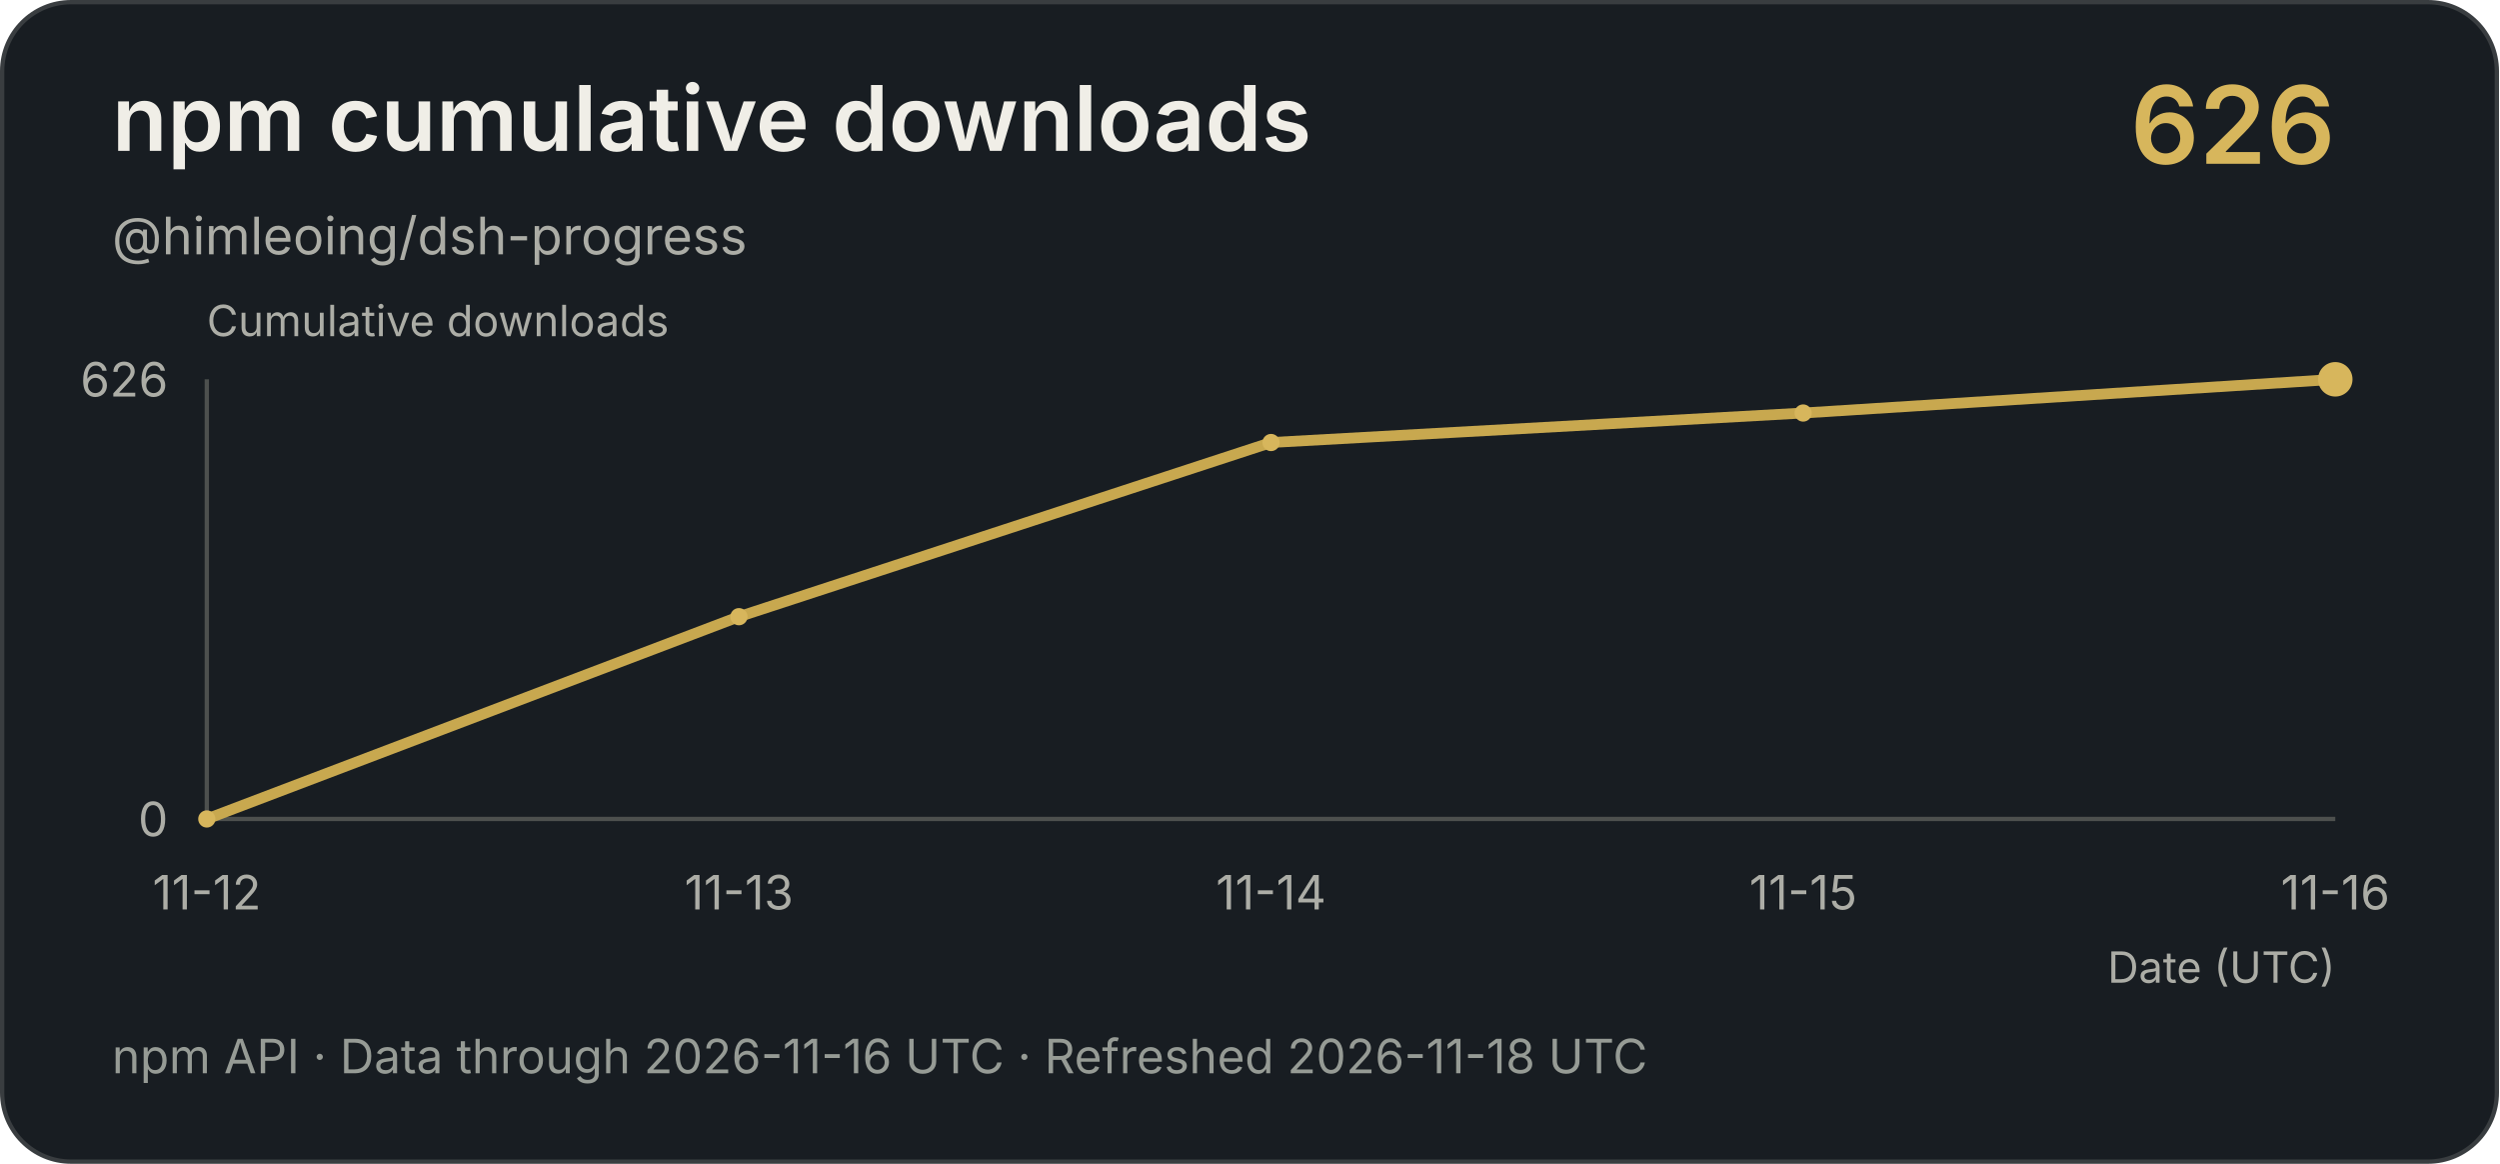
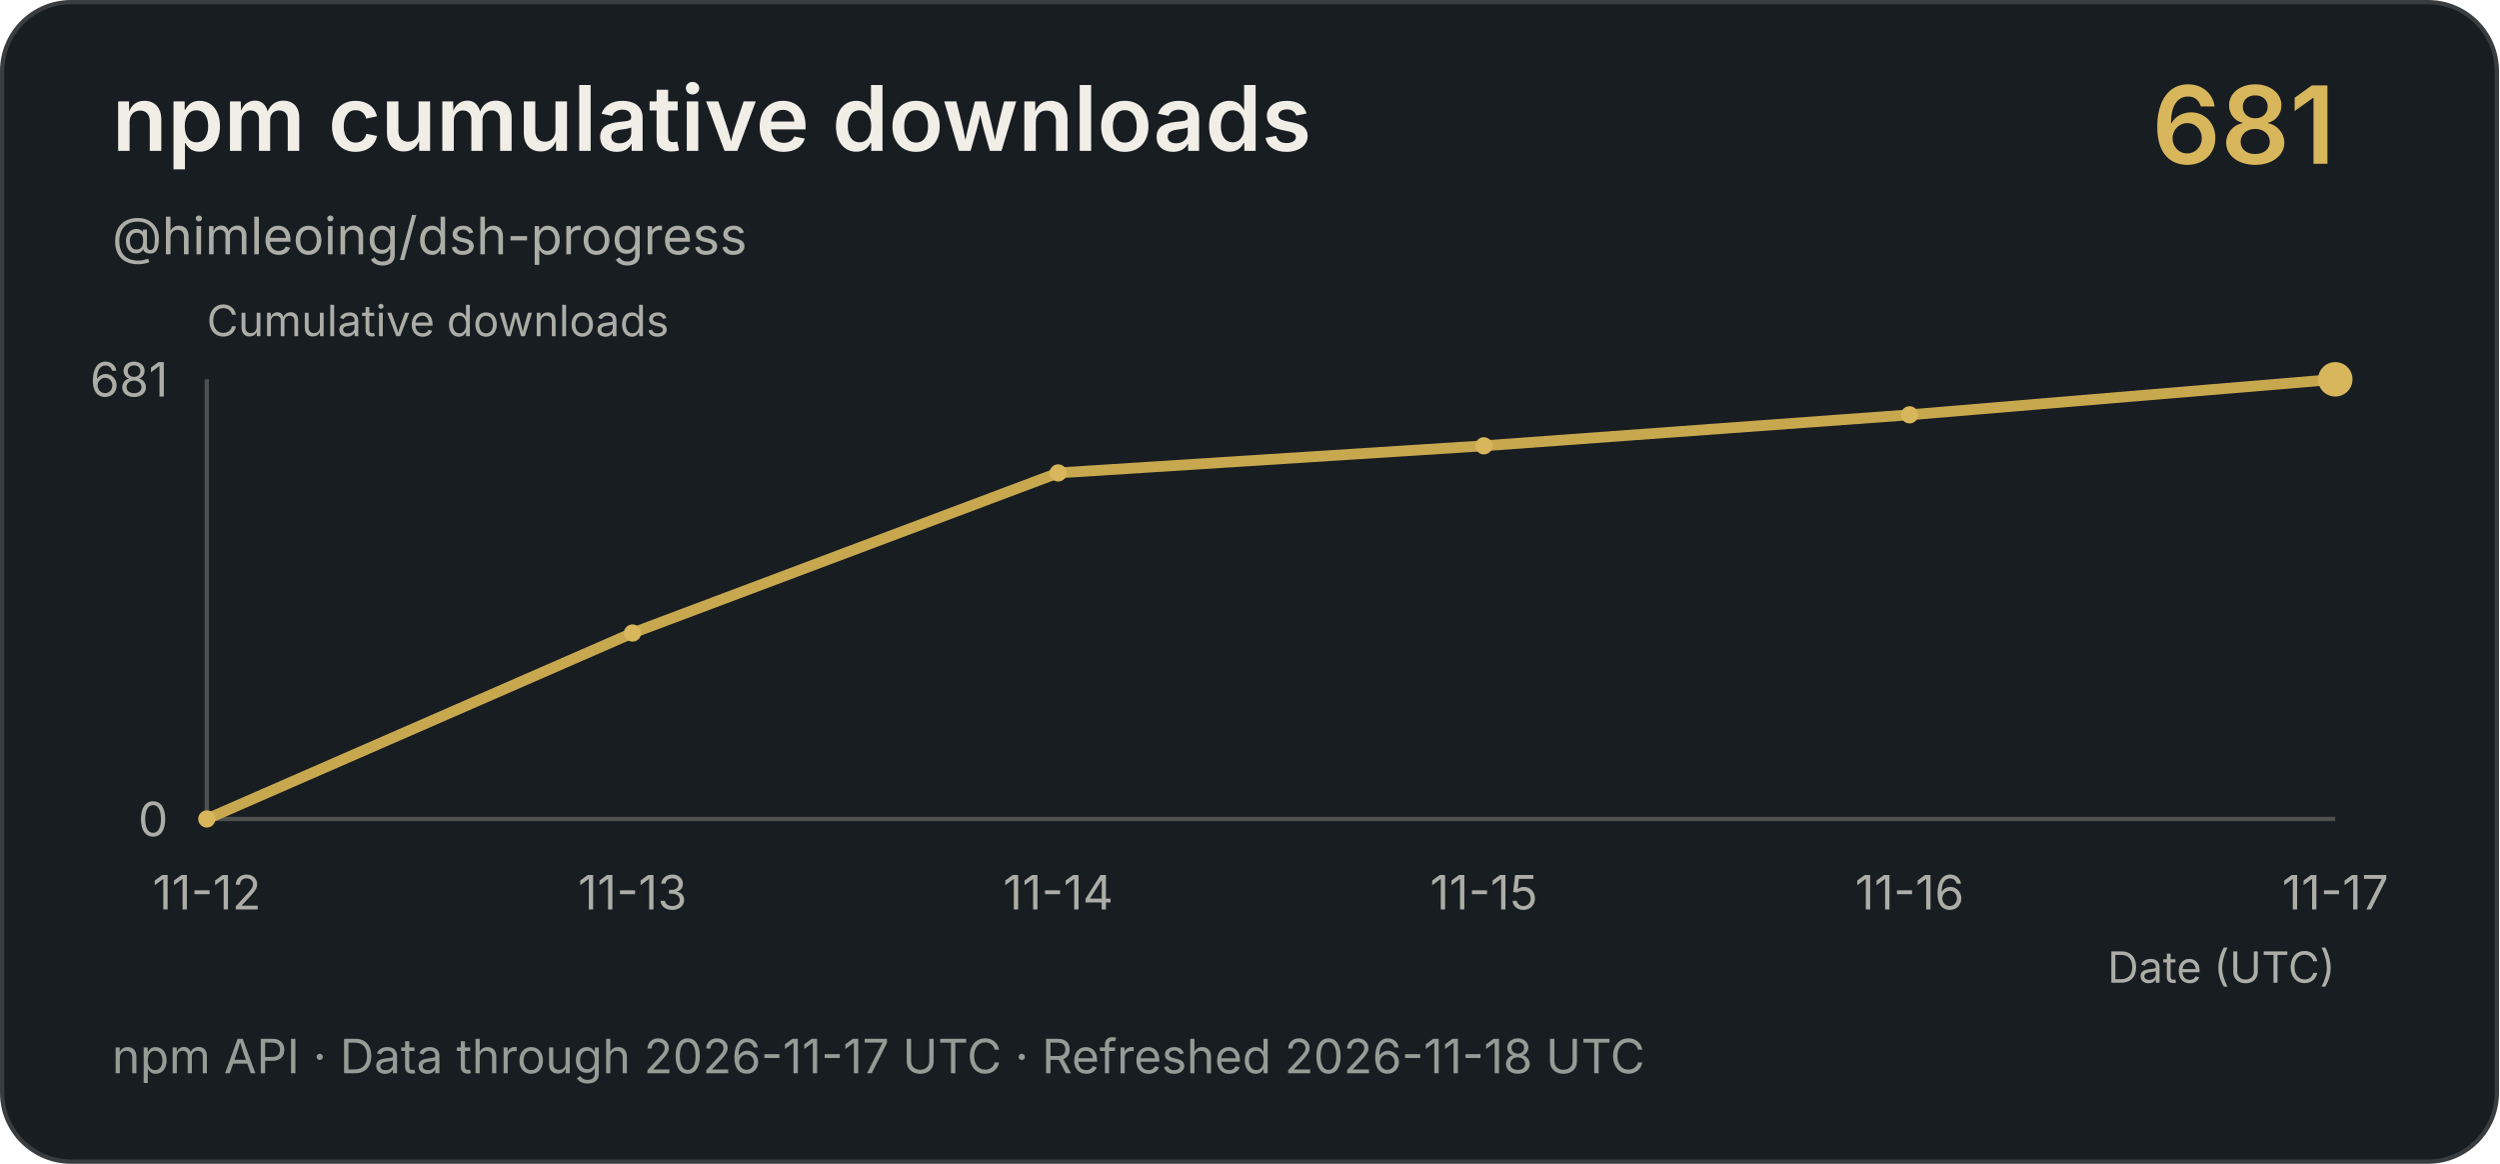
<svg xmlns="http://www.w3.org/2000/svg" width="580" height="270" viewBox="0 0 580 270" role="img" aria-label="npm cumulative downloads">
  <rect x=".5" y=".5" width="579" height="269" rx="16" fill="#181d22" stroke="#393d40" />
  <g font-family="-apple-system,BlinkMacSystemFont,Segoe UI,sans-serif">
    <text x="26" y="35" fill="#f0eee7" font-size="21" font-weight="600">npm cumulative downloads</text>
    <text x="26" y="59" fill="#acada6" font-size="12">@himleoing/dsh-progress</text>
-     <text x="542" y="38" text-anchor="end" fill="#d7b65c" font-size="25" font-weight="600">626</text>
+     <text x="542" y="38" text-anchor="end" fill="#d7b65c" font-size="25" font-weight="600">681</text>
    <text x="48" y="78" fill="#acada6" font-size="10">Cumulative downloads</text>
    <text x="542" y="228" text-anchor="end" fill="#acada6" font-size="10">Date (UTC)</text>
    <path d="M48 88V190H542" fill="none" stroke="#4d504e" />
-     <text x="39" y="92" text-anchor="end" fill="#acada6" font-size="11">626</text>
+     <text x="39" y="92" text-anchor="end" fill="#acada6" font-size="11">681</text>
    <text x="39" y="194" text-anchor="end" fill="#acada6" font-size="11">0</text>
-     <polyline points="48,190 171.5,143.073 295,102.665 418.5,95.821 542,88" fill="none" stroke="#c8a84f" stroke-width="2.5" />
+     <polyline points="48,190 146.8,146.863 245.6,109.718 344.4,103.427 443.2,96.238 542,88" fill="none" stroke="#c8a84f" stroke-width="2.5" />
    <circle cx="48" cy="190" r="2" fill="#d7b65c" />
-     <circle cx="171.5" cy="143.073" r="2" fill="#d7b65c" />
-     <circle cx="295" cy="102.665" r="2" fill="#d7b65c" />
-     <circle cx="418.5" cy="95.821" r="2" fill="#d7b65c" />
+     <circle cx="146.8" cy="146.863" r="2" fill="#d7b65c" />
+     <circle cx="245.6" cy="109.718" r="2" fill="#d7b65c" />
+     <circle cx="344.4" cy="103.427" r="2" fill="#d7b65c" />
+     <circle cx="443.2" cy="96.238" r="2" fill="#d7b65c" />
    <circle cx="542" cy="88" r="4" fill="#d7b65c" />
    <text x="48" y="211" text-anchor="middle" fill="#acada6" font-size="11">11-12</text>
-     <text x="171.5" y="211" text-anchor="middle" fill="#acada6" font-size="11">11-13</text>
-     <text x="295" y="211" text-anchor="middle" fill="#acada6" font-size="11">11-14</text>
-     <text x="418.5" y="211" text-anchor="middle" fill="#acada6" font-size="11">11-15</text>
-     <text x="542" y="211" text-anchor="middle" fill="#acada6" font-size="11">11-16</text>
-     <text x="26" y="249" fill="#969b95" font-size="11">npm API · Data through 2026-11-16 UTC · Refreshed 2026-11-18 UTC</text>
+     <text x="146.8" y="211" text-anchor="middle" fill="#acada6" font-size="11">11-13</text>
+     <text x="245.6" y="211" text-anchor="middle" fill="#acada6" font-size="11">11-14</text>
+     <text x="344.4" y="211" text-anchor="middle" fill="#acada6" font-size="11">11-15</text>
+     <text x="443.2" y="211" text-anchor="middle" fill="#acada6" font-size="11">11-16</text>
+     <text x="542" y="211" text-anchor="middle" fill="#acada6" font-size="11">11-17</text>
+     <text x="26" y="249" fill="#969b95" font-size="11">npm API · Data through 2026-11-17 UTC · Refreshed 2026-11-18 UTC</text>
  </g>
</svg>
